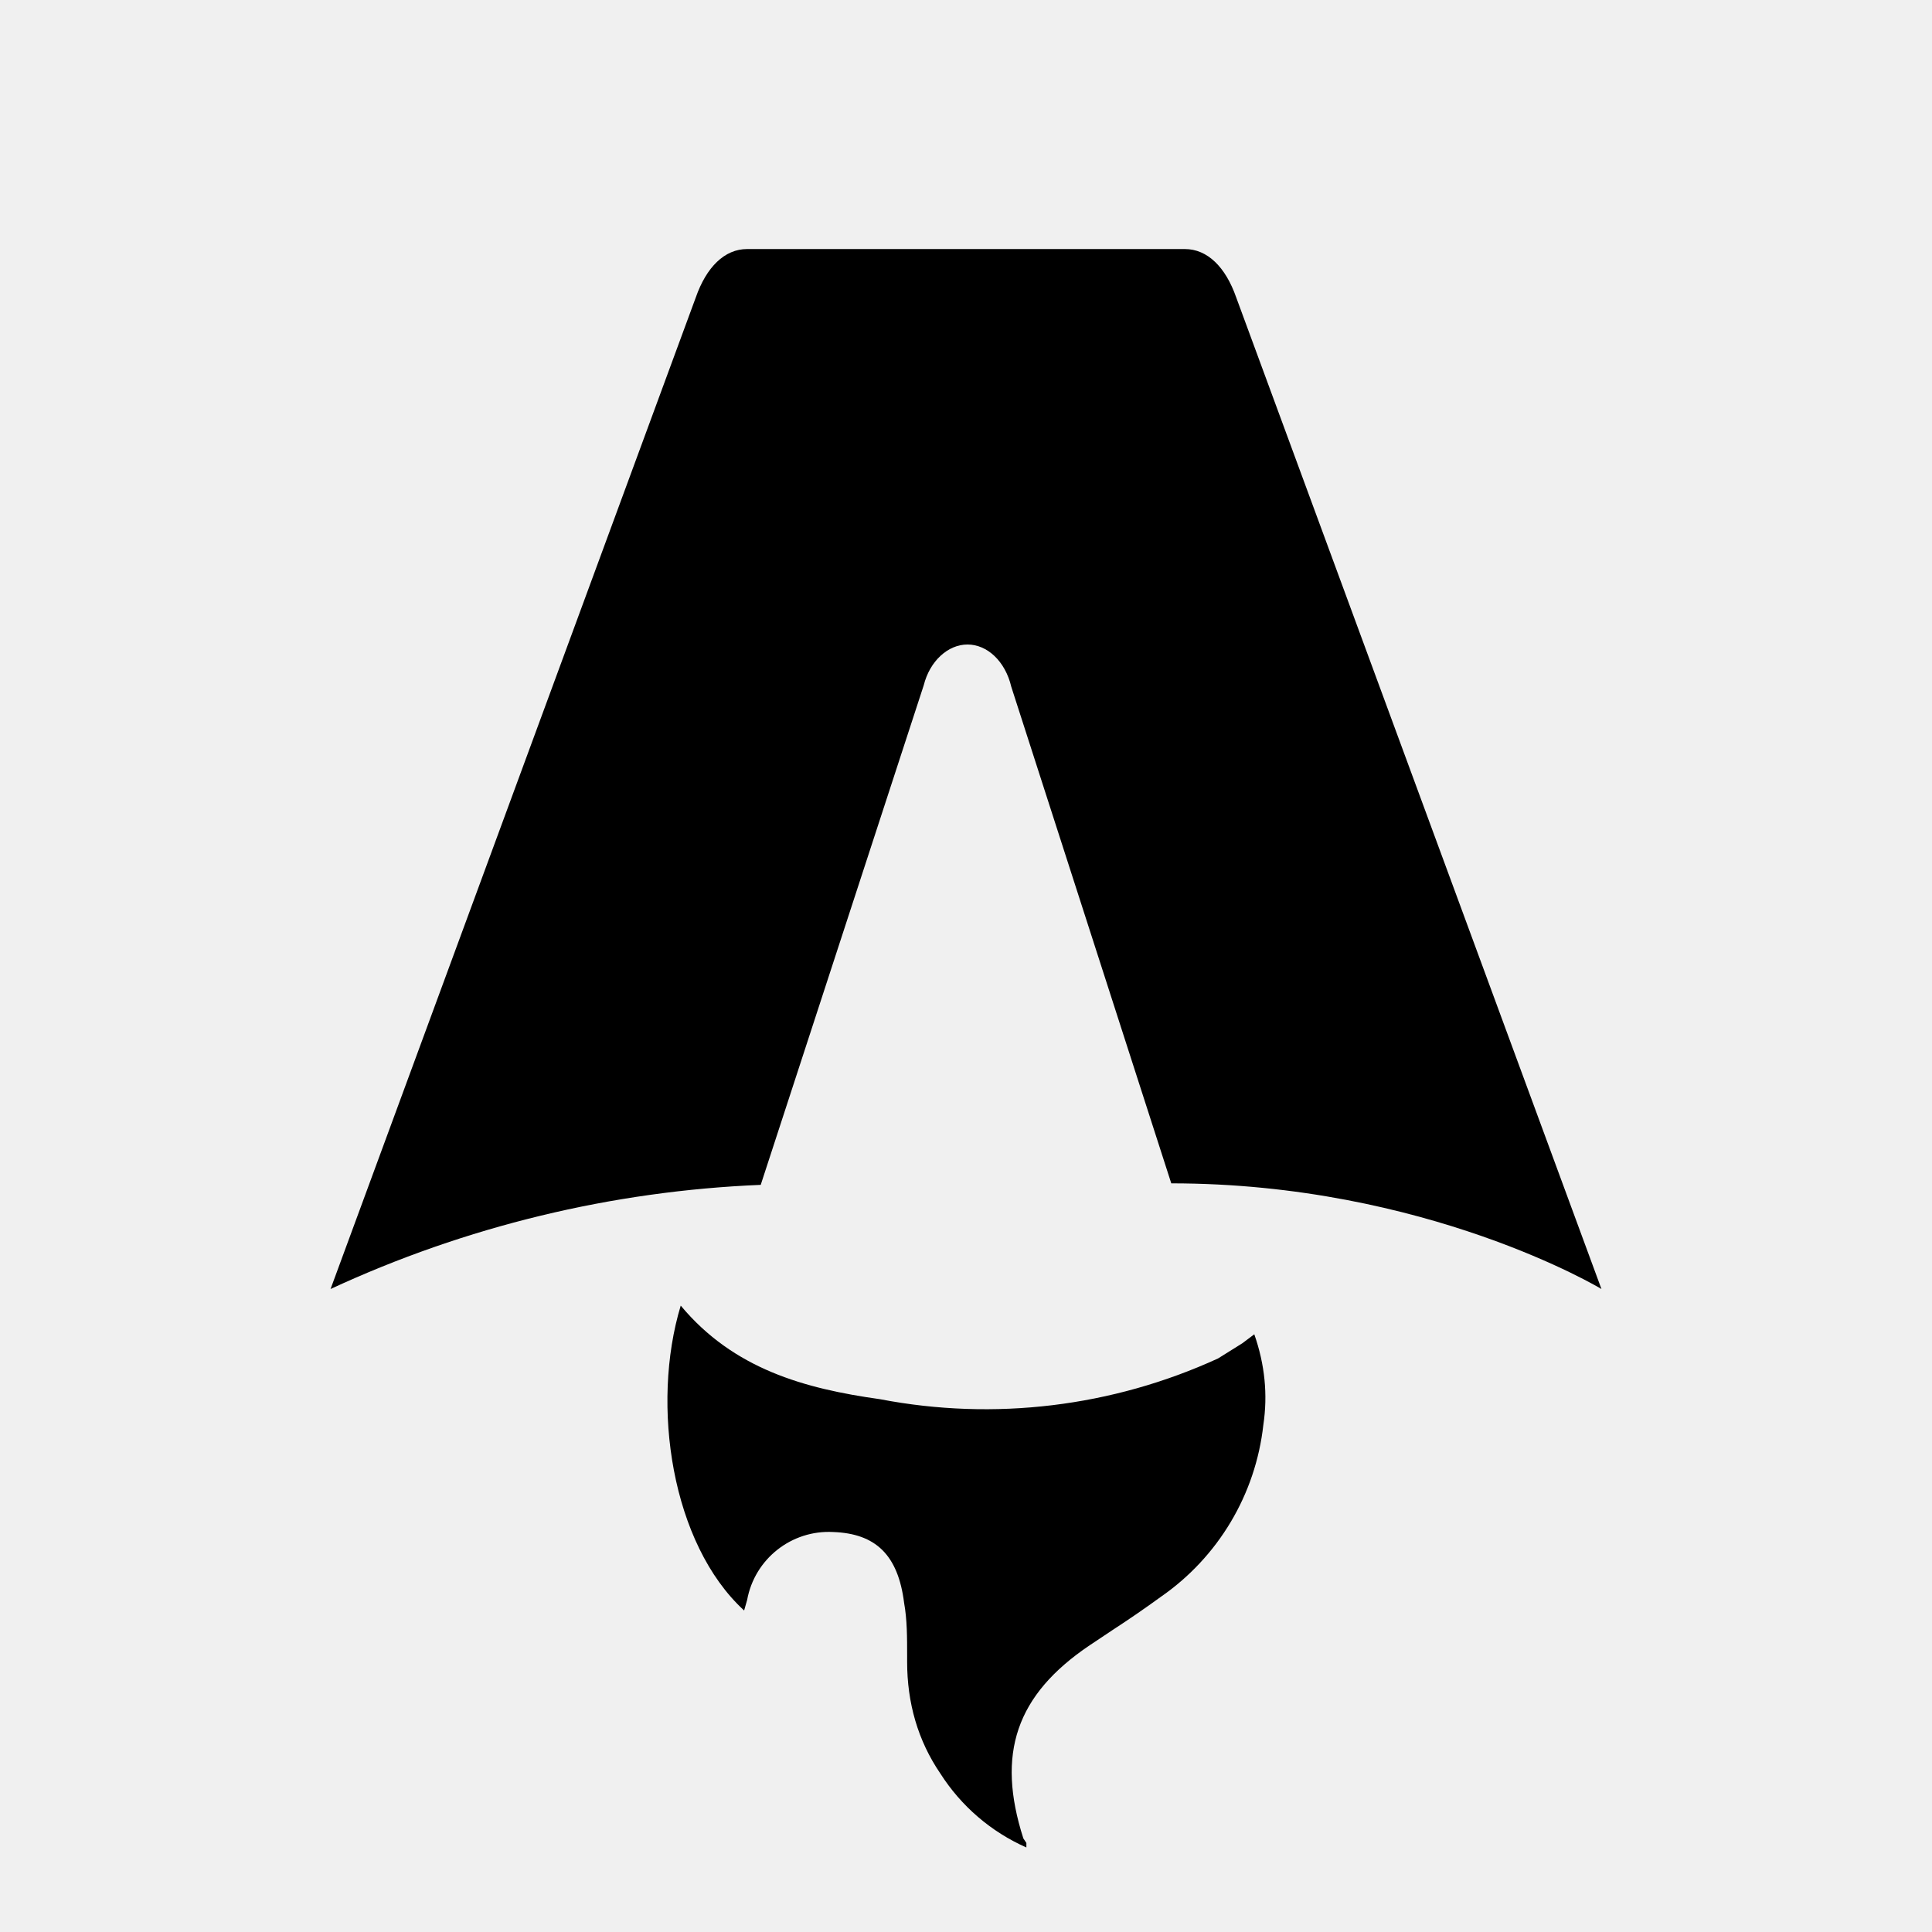
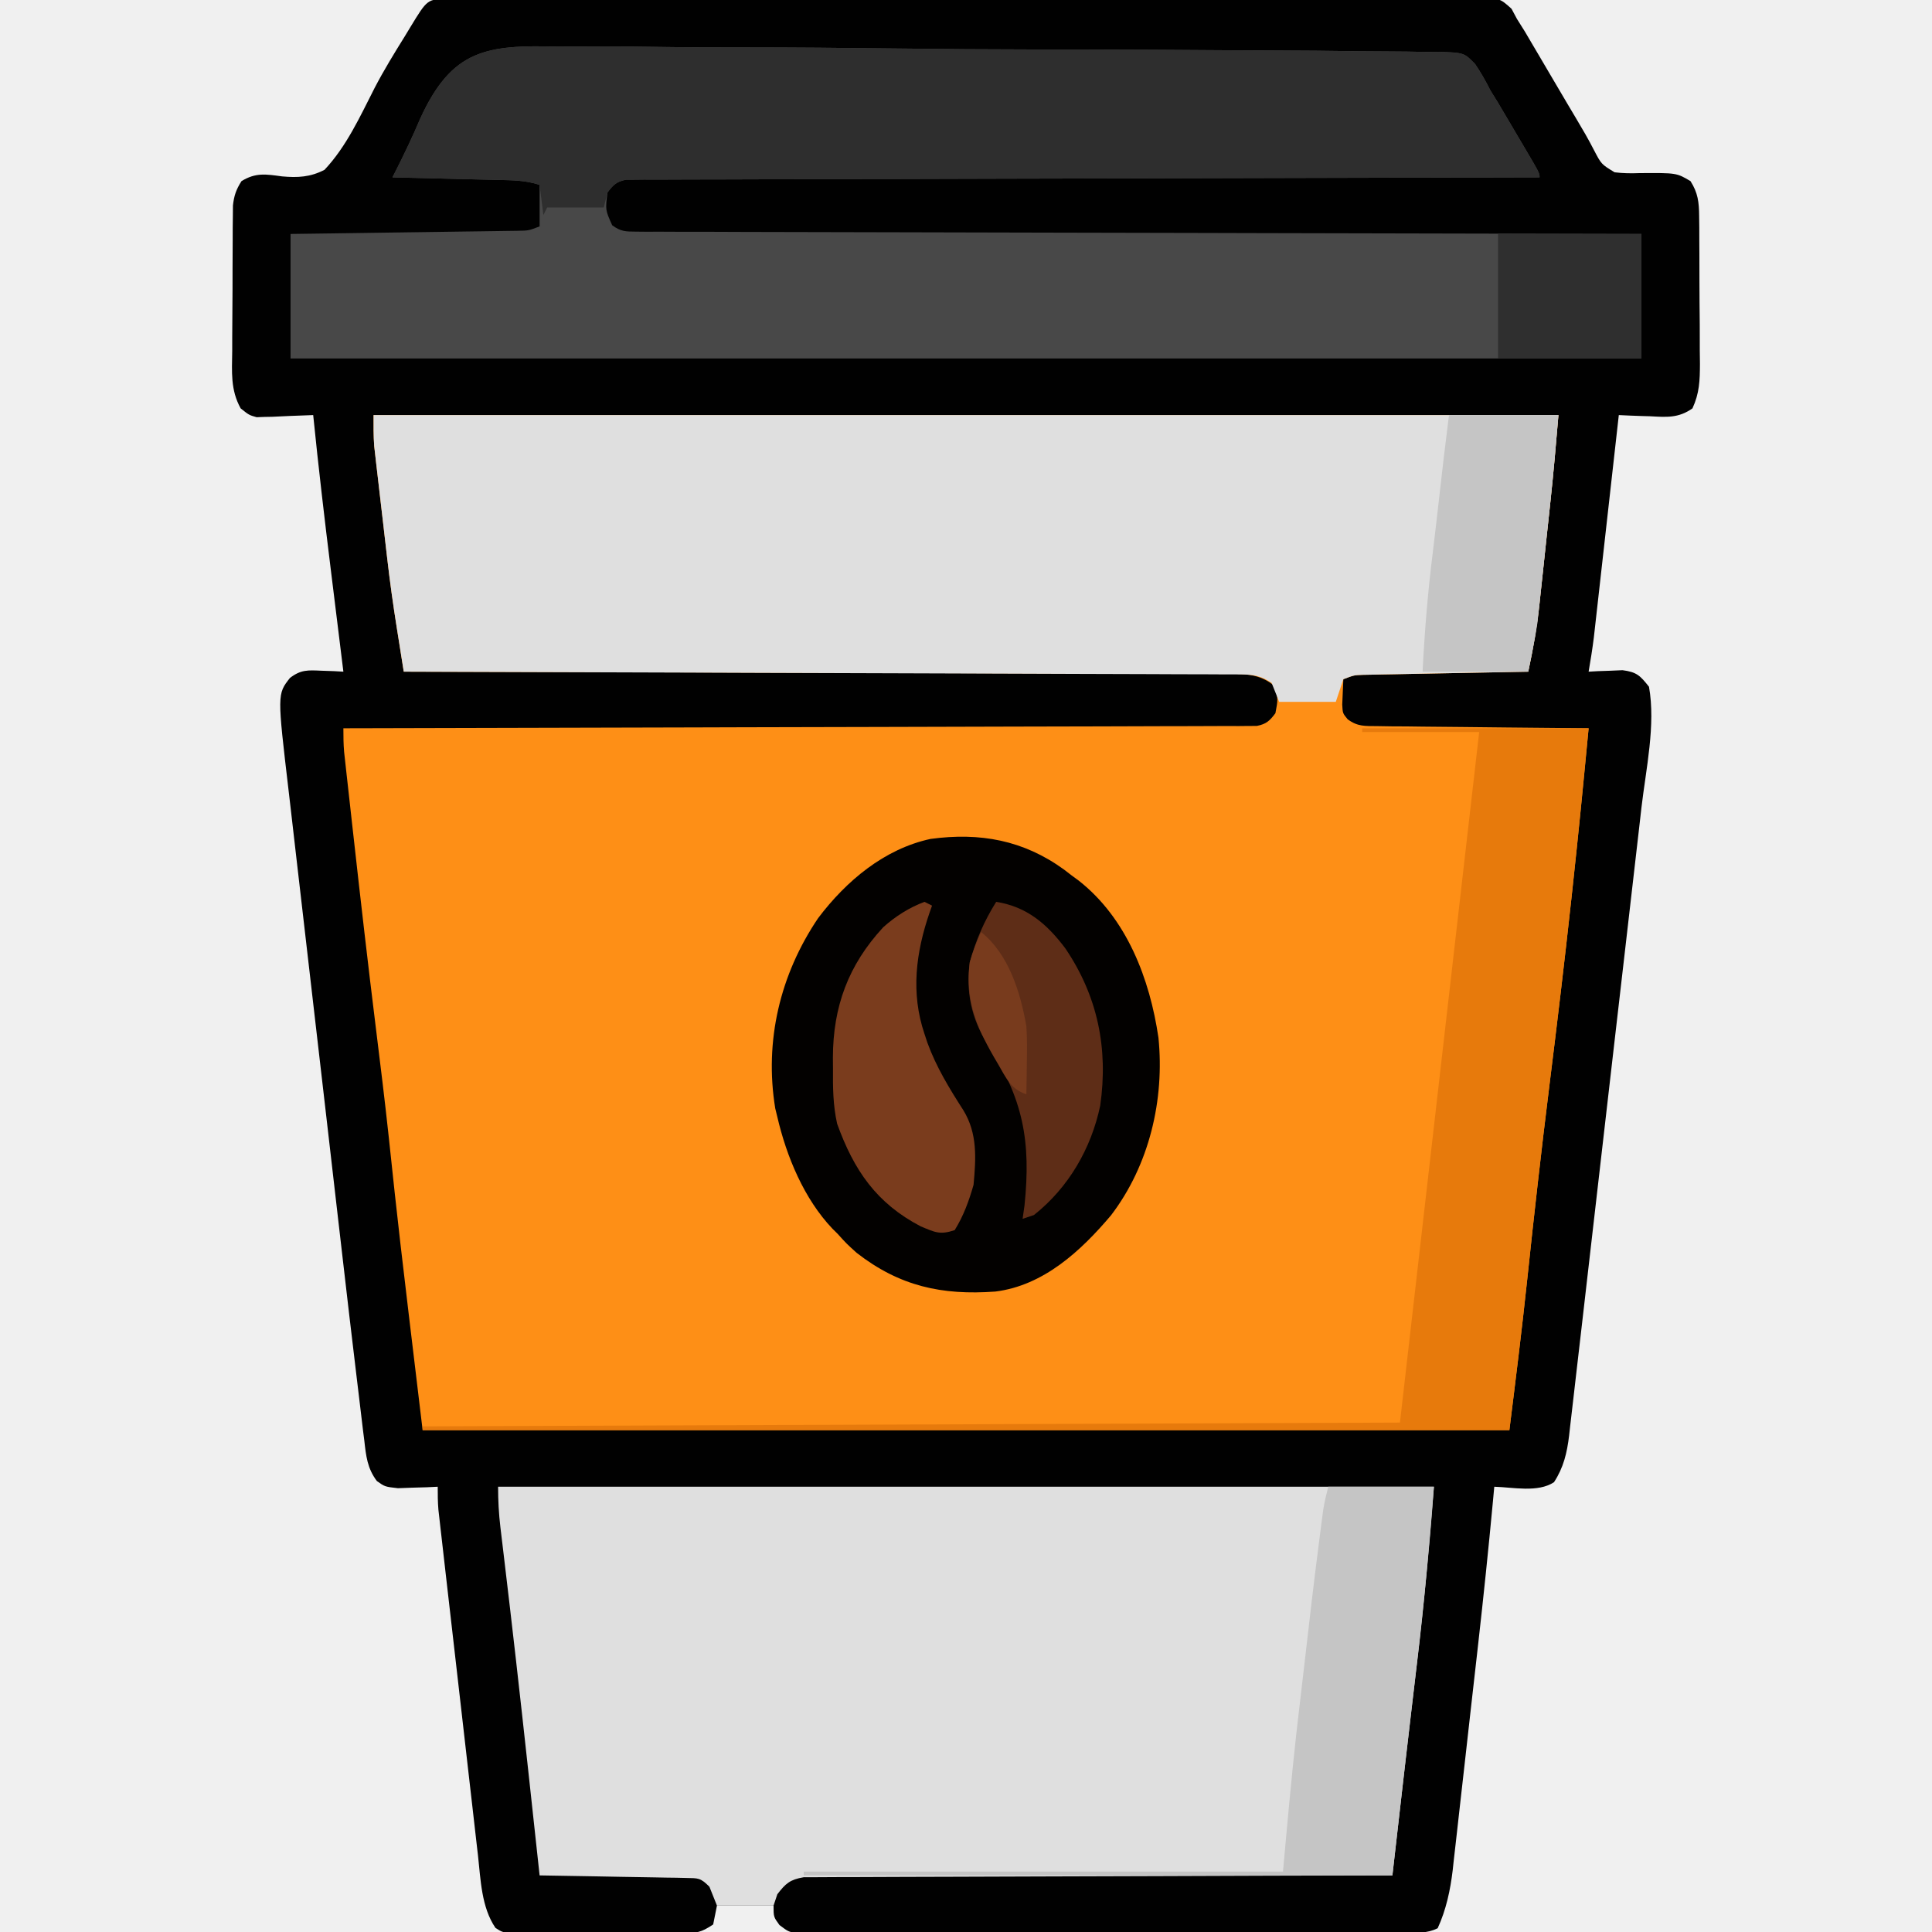
- <svg xmlns="http://www.w3.org/2000/svg" fill="none" viewBox="0 0 128 128">
-   <path d="M50.4 78.5a75.1 75.1 0 0 0-28.5 6.9l24.2-65.7c.7-2 1.9-3.2 3.4-3.2h29c1.5 0 2.7 1.2 3.4 3.2l24.2 65.7s-11.6-7-28.5-7L67 45.5c-.4-1.7-1.6-2.8-2.9-2.8-1.3 0-2.5 1.1-2.9 2.7L50.4 78.5Zm-1.1 28.2Zm-4.2-20.2c-2 6.6-.6 15.8 4.2 20.2a17.5 17.5 0 0 1 .2-.7 5.5 5.5 0 0 1 5.7-4.5c2.8.1 4.3 1.5 4.7 4.7.2 1.1.2 2.3.2 3.5v.4c0 2.7.7 5.2 2.2 7.4a13 13 0 0 0 5.7 4.9v-.3l-.2-.3c-1.8-5.6-.5-9.5 4.4-12.8l1.5-1a73 73 0 0 0 3.2-2.2 16 16 0 0 0 6.8-11.4c.3-2 .1-4-.6-6l-.8.6-1.6 1a37 37 0 0 1-22.4 2.7c-5-.7-9.7-2-13.2-6.2Z" />
-   <style>
-         path { fill: #000; }
-         @media (prefers-color-scheme: dark) {
-             path { fill: #FFF; }
-         }
-     </style>
+ <svg xmlns="http://www.w3.org/2000/svg" version="1.1" width="512" height="512">
+   <path d="M0 0 C0.991 -0.007 1.982 -0.014 3.002 -0.021 C4.099 -0.019 5.195 -0.017 6.325 -0.014 C8.063 -0.022 8.063 -0.022 9.836 -0.03 C13.062 -0.042 16.288 -0.046 19.513 -0.045 C22.989 -0.047 26.464 -0.06 29.939 -0.072 C37.542 -0.094 45.145 -0.102 52.749 -0.107 C57.494 -0.111 62.239 -0.117 66.983 -0.124 C80.114 -0.144 93.244 -0.16 106.374 -0.163 C107.635 -0.164 107.635 -0.164 108.921 -0.164 C110.626 -0.164 112.33 -0.165 114.035 -0.165 C114.881 -0.165 115.727 -0.165 116.599 -0.165 C117.446 -0.166 118.293 -0.166 119.166 -0.166 C132.898 -0.17 146.63 -0.197 160.362 -0.234 C174.451 -0.272 188.54 -0.291 202.629 -0.292 C210.544 -0.292 218.458 -0.301 226.372 -0.33 C233.111 -0.354 239.849 -0.362 246.587 -0.346 C250.027 -0.339 253.466 -0.34 256.905 -0.363 C260.631 -0.383 264.355 -0.373 268.08 -0.355 C269.172 -0.368 270.264 -0.381 271.39 -0.395 C278.697 -0.313 278.697 -0.313 281.9 2.587 C282.372 3.469 282.844 4.351 283.33 5.26 C284.029 6.375 284.728 7.49 285.449 8.638 C286.203 9.912 286.954 11.189 287.701 12.467 C288.307 13.493 288.307 13.493 288.926 14.541 C290.21 16.716 291.489 18.894 292.767 21.073 C293.622 22.524 294.476 23.975 295.332 25.426 C295.746 26.13 296.161 26.835 296.589 27.561 C297.407 28.946 298.229 30.329 299.055 31.71 C300.693 34.454 302.287 37.177 303.742 40.024 C305.704 43.79 305.704 43.79 309.218 45.919 C311.466 46.203 313.566 46.221 315.83 46.135 C325.634 46.067 325.634 46.067 329.33 48.26 C331.308 51.372 331.59 53.851 331.62 57.5 C331.633 58.545 331.646 59.589 331.659 60.666 C331.662 62.35 331.662 62.35 331.666 64.069 C331.672 65.228 331.679 66.386 331.686 67.58 C331.696 70.031 331.701 72.481 331.7 74.931 C331.705 78.68 331.741 82.428 331.779 86.176 C331.785 88.557 331.789 90.938 331.791 93.319 C331.805 94.44 331.819 95.561 331.834 96.715 C331.808 101.151 331.713 104.426 329.848 108.487 C326.136 111.101 323.001 110.811 318.58 110.573 C317.787 110.55 316.994 110.527 316.177 110.504 C314.227 110.445 312.278 110.356 310.33 110.26 C310.202 111.405 310.202 111.405 310.071 112.573 C309.263 119.783 308.454 126.992 307.643 134.201 C307.227 137.906 306.811 141.612 306.396 145.318 C305.995 148.897 305.593 152.477 305.19 156.056 C305.037 157.418 304.884 158.781 304.732 160.144 C304.518 162.058 304.302 163.973 304.086 165.888 C303.964 166.976 303.842 168.064 303.716 169.185 C303.334 172.227 302.855 175.24 302.33 178.26 C303.15 178.214 303.969 178.167 304.814 178.119 C305.892 178.083 306.969 178.047 308.08 178.01 C309.147 177.964 310.214 177.917 311.314 177.869 C315.094 178.359 315.996 179.305 318.33 182.26 C320.137 192.342 317.528 204.061 316.342 214.19 C316.128 216.065 315.914 217.941 315.701 219.816 C315.126 224.872 314.54 229.927 313.953 234.982 C313.338 240.284 312.731 245.587 312.122 250.89 C311.1 259.784 310.072 268.677 309.04 277.57 C307.848 287.849 306.666 298.129 305.489 308.41 C304.355 318.316 303.213 328.221 302.068 338.125 C301.581 342.335 301.097 346.546 300.616 350.756 C300.049 355.708 299.476 360.659 298.897 365.61 C298.686 367.426 298.477 369.243 298.27 371.06 C297.989 373.539 297.698 376.017 297.405 378.495 C297.286 379.575 297.286 379.575 297.164 380.676 C296.608 385.274 295.7 389.162 293.154 393.061 C288.864 395.881 282.292 394.397 277.33 394.26 C277.212 395.535 277.094 396.81 276.972 398.124 C275.791 410.773 274.477 423.402 273.052 436.026 C272.948 436.955 272.843 437.884 272.735 438.842 C272.183 443.735 271.628 448.628 271.071 453.52 C270.615 457.534 270.164 461.549 269.719 465.564 C269.174 470.472 268.62 475.378 268.058 480.284 C267.848 482.135 267.641 483.987 267.438 485.838 C267.153 488.422 266.856 491.004 266.557 493.585 C266.437 494.708 266.437 494.708 266.315 495.852 C265.68 501.163 264.572 506.375 262.33 511.26 C259.429 512.71 256.904 512.396 253.662 512.407 C252.969 512.411 252.276 512.415 251.562 512.418 C249.228 512.429 246.895 512.433 244.561 512.437 C242.892 512.443 241.223 512.45 239.555 512.457 C235.013 512.474 230.472 512.485 225.931 512.493 C223.095 512.498 220.26 512.504 217.425 512.511 C208.559 512.53 199.694 512.544 190.828 512.552 C180.584 512.562 170.34 512.588 160.096 512.629 C152.184 512.659 144.272 512.674 136.36 512.677 C131.632 512.679 126.903 512.688 122.175 512.714 C117.728 512.737 113.281 512.741 108.834 512.731 C107.2 512.73 105.567 512.737 103.933 512.75 C101.706 512.768 99.479 512.761 97.251 512.748 C95.38 512.751 95.38 512.751 93.471 512.755 C90.33 512.26 90.33 512.26 87.897 510.417 C86.33 508.26 86.33 508.26 86.33 505.26 C81.38 505.26 76.43 505.26 71.33 505.26 C71 506.91 70.67 508.56 70.33 510.26 C67.029 512.461 66.01 512.516 62.172 512.535 C61.12 512.544 60.069 512.554 58.986 512.564 C57.852 512.563 56.717 512.562 55.548 512.561 C54.383 512.565 53.218 512.569 52.018 512.574 C49.553 512.58 47.089 512.58 44.624 512.576 C40.845 512.573 37.066 512.596 33.287 512.621 C30.895 512.624 28.503 512.624 26.111 512.623 C24.409 512.637 24.409 512.637 22.673 512.651 C21.097 512.642 21.097 512.642 19.488 512.632 C18.099 512.633 18.099 512.633 16.682 512.634 C14.33 512.26 14.33 512.26 12.632 511.174 C8.895 505.682 8.718 498.402 8.001 491.982 C7.884 490.973 7.766 489.964 7.646 488.925 C7.261 485.606 6.885 482.287 6.509 478.967 C6.244 476.655 5.978 474.343 5.711 472.031 C5.154 467.194 4.602 462.356 4.052 457.518 C3.347 451.313 2.635 445.109 1.92 438.906 C1.371 434.135 0.824 429.365 0.278 424.594 C0.016 422.306 -0.246 420.018 -0.509 417.729 C-0.875 414.537 -1.238 411.343 -1.6 408.15 C-1.709 407.203 -1.819 406.256 -1.931 405.28 C-2.029 404.41 -2.127 403.539 -2.228 402.642 C-2.314 401.888 -2.4 401.134 -2.488 400.357 C-2.664 398.331 -2.67 396.293 -2.67 394.26 C-3.634 394.306 -4.599 394.353 -5.592 394.401 C-6.855 394.437 -8.119 394.473 -9.42 394.51 C-10.673 394.556 -11.926 394.603 -13.217 394.651 C-16.67 394.26 -16.67 394.26 -18.795 392.753 C-21.349 389.358 -21.667 386.095 -22.129 381.989 C-22.243 381.088 -22.358 380.187 -22.476 379.259 C-22.894 375.928 -23.282 372.594 -23.67 369.26 C-23.834 367.894 -23.999 366.528 -24.164 365.162 C-25.483 354.253 -26.754 343.339 -28.013 332.423 C-28.341 329.58 -28.67 326.737 -28.999 323.894 C-30.149 313.946 -31.297 303.998 -32.441 294.049 C-33.504 284.818 -34.574 275.588 -35.647 266.358 C-36.574 258.387 -37.495 250.414 -38.412 242.441 C-38.957 237.699 -39.505 232.958 -40.058 228.217 C-40.578 223.765 -41.09 219.313 -41.597 214.86 C-41.783 213.237 -41.972 211.613 -42.163 209.99 C-45.199 184.203 -45.199 184.203 -41.836 179.929 C-38.918 177.681 -37.056 177.852 -33.42 178.01 C-32.343 178.046 -31.265 178.082 -30.155 178.119 C-29.335 178.166 -28.515 178.212 -27.67 178.26 C-27.741 177.688 -27.812 177.117 -27.885 176.528 C-28.633 170.475 -29.379 164.422 -30.124 158.369 C-30.401 156.122 -30.678 153.875 -30.956 151.628 C-32.66 137.851 -34.279 124.073 -35.67 110.26 C-36.936 110.308 -38.201 110.356 -39.505 110.405 C-40.637 110.447 -40.637 110.447 -41.791 110.489 C-43.361 110.551 -44.93 110.627 -46.499 110.711 C-47.18 110.723 -47.86 110.735 -48.561 110.748 C-49.598 110.788 -49.598 110.788 -50.656 110.828 C-52.67 110.26 -52.67 110.26 -54.898 108.476 C-57.616 103.544 -57.202 98.859 -57.131 93.319 C-57.13 92.159 -57.129 90.999 -57.128 89.804 C-57.122 87.355 -57.107 84.907 -57.082 82.459 C-57.045 78.708 -57.041 74.958 -57.041 71.207 C-57.032 68.828 -57.02 66.448 -57.006 64.069 C-57.004 62.946 -57.002 61.823 -56.999 60.666 C-56.987 59.621 -56.974 58.576 -56.961 57.5 C-56.953 56.582 -56.946 55.665 -56.938 54.72 C-56.652 52.096 -56.081 50.479 -54.67 48.26 C-50.897 45.945 -48.207 46.424 -43.948 47.002 C-39.79 47.379 -36.424 47.214 -32.67 45.26 C-26.839 39.08 -23.211 31.046 -19.381 23.541 C-16.924 18.829 -14.166 14.331 -11.358 9.823 C-10.907 9.079 -10.457 8.335 -9.993 7.569 C-5.402 0.012 -5.402 0.012 0 0 Z " fill="#010101" transform="translate(118.6703,-0.2600622)" />
+   <path d="M0 0 C103.62 0 207.24 0 314 0 C313.363 7.642 312.697 15.261 311.879 22.883 C311.722 24.353 311.722 24.353 311.561 25.853 C311.341 27.906 311.12 29.957 310.898 32.009 C310.563 35.124 310.233 38.24 309.904 41.355 C309.688 43.365 309.471 45.374 309.254 47.383 C309.158 48.3 309.062 49.217 308.963 50.161 C308.302 56.189 307.285 62.075 306 68 C305.146 68.015 305.146 68.015 304.274 68.031 C298.353 68.139 292.432 68.254 286.511 68.372 C284.301 68.416 282.09 68.457 279.88 68.497 C276.705 68.555 273.53 68.619 270.355 68.684 C269.365 68.7 268.374 68.717 267.353 68.734 C266.433 68.754 265.512 68.774 264.563 68.795 C263.753 68.81 262.942 68.826 262.107 68.842 C259.809 68.928 259.809 68.928 257 70 C256.919 71.437 256.861 72.874 256.812 74.312 C256.76 75.513 256.76 75.513 256.707 76.738 C256.823 79.016 256.823 79.016 258.141 80.614 C260.789 82.588 262.749 82.399 266.032 82.432 C267.273 82.452 268.514 82.472 269.793 82.492 C271.147 82.499 272.501 82.506 273.855 82.512 C275.241 82.529 276.627 82.547 278.013 82.566 C281.657 82.614 285.302 82.643 288.947 82.67 C292.667 82.699 296.387 82.746 300.107 82.791 C307.405 82.877 314.702 82.944 322 83 C320.687 97.095 319.28 111.177 317.75 125.25 C317.645 126.223 317.539 127.196 317.431 128.198 C315.641 144.671 313.667 161.118 311.619 177.56 C309.487 194.699 307.545 211.852 305.736 229.027 C304.321 242.381 302.666 255.668 301 269 C205.96 269 110.92 269 13 269 C6.657 216.14 6.657 216.14 3.988 190.992 C2.963 181.503 1.8 172.034 0.625 162.562 C-1.476 145.618 -3.422 128.657 -5.312 111.688 C-5.448 110.482 -5.583 109.277 -5.722 108.035 C-6.105 104.611 -6.485 101.187 -6.863 97.762 C-6.979 96.731 -7.094 95.701 -7.213 94.639 C-7.317 93.689 -7.421 92.739 -7.529 91.76 C-7.62 90.934 -7.712 90.107 -7.806 89.255 C-7.985 87.177 -8 85.086 -8 83 C-6.745 82.998 -5.491 82.995 -4.198 82.993 C25.568 82.935 55.334 82.863 85.099 82.771 C88.761 82.76 92.422 82.749 96.083 82.738 C97.177 82.734 97.177 82.734 98.292 82.731 C110.104 82.695 121.917 82.671 133.729 82.65 C145.844 82.628 157.959 82.595 170.074 82.551 C177.553 82.525 185.032 82.507 192.512 82.501 C198.241 82.495 203.97 82.473 209.699 82.446 C212.053 82.437 214.408 82.433 216.763 82.435 C219.967 82.437 223.171 82.42 226.376 82.399 C227.317 82.404 228.257 82.408 229.227 82.413 C230.082 82.404 230.938 82.395 231.82 82.385 C232.93 82.382 232.93 82.382 234.063 82.379 C236.59 81.885 237.468 81.044 239 79 C239.667 75.5 239.667 75.5 239 72 C234.683 68.265 230.227 68.571 224.819 68.601 C223.428 68.591 223.428 68.591 222.009 68.581 C218.902 68.562 215.794 68.565 212.686 68.568 C210.459 68.559 208.232 68.548 206.004 68.537 C199.955 68.509 193.906 68.5 187.857 68.494 C181.536 68.485 175.215 68.458 168.895 68.434 C158.285 68.395 147.675 68.367 137.065 68.346 C126.138 68.325 115.21 68.298 104.283 68.262 C103.609 68.26 102.935 68.258 102.241 68.256 C98.861 68.245 95.481 68.234 92.101 68.222 C64.067 68.129 36.034 68.058 8 68 C7.516 64.959 7.033 61.917 6.55 58.876 C6.414 58.02 6.277 57.164 6.137 56.282 C5.17 50.184 4.313 44.084 3.613 37.949 C3.507 37.036 3.4 36.123 3.29 35.182 C3.07 33.296 2.853 31.411 2.637 29.525 C2.308 26.644 1.97 23.764 1.631 20.885 C1.416 19.031 1.202 17.178 0.988 15.324 C0.888 14.474 0.788 13.624 0.685 12.748 C0.595 11.949 0.505 11.15 0.411 10.327 C0.332 9.634 0.252 8.94 0.17 8.226 C-0.039 5.491 0 2.743 0 0 Z " fill="#FE8F16" transform="translate(99,110)" />
+   <path d="M0 0 C81.84 0 163.68 0 248 0 C246.771 15.36 245.475 30.597 243.625 45.875 C243.33 48.347 243.036 50.819 242.743 53.291 C242.535 55.038 242.327 56.786 242.118 58.534 C241.018 67.768 239.965 77.007 238.912 86.247 C238.725 87.878 238.539 89.51 238.353 91.142 C237.902 95.095 237.451 99.047 237 103 C235.776 103.002 235.776 103.002 234.528 103.004 C214.69 103.041 194.852 103.1 175.014 103.184 C165.421 103.224 155.827 103.256 146.234 103.271 C137.873 103.284 129.513 103.311 121.153 103.355 C116.725 103.377 112.297 103.393 107.869 103.392 C103.703 103.391 99.537 103.409 95.37 103.441 C93.84 103.45 92.31 103.451 90.78 103.446 C88.692 103.439 86.605 103.457 84.517 103.481 C82.764 103.487 82.764 103.487 80.975 103.492 C77.361 104.109 76.207 105.126 74 108 C73.505 109.485 73.505 109.485 73 111 C68.05 111 63.1 111 58 111 C57.34 109.35 56.68 107.7 56 106 C53.616 103.616 53.075 103.738 49.826 103.681 C48.965 103.661 48.104 103.641 47.217 103.621 C46.287 103.609 45.357 103.598 44.398 103.586 C43.447 103.567 42.495 103.547 41.515 103.527 C38.468 103.467 35.422 103.421 32.375 103.375 C30.312 103.337 28.25 103.298 26.188 103.258 C21.125 103.162 16.063 103.078 11 103 C10.936 102.406 10.872 101.813 10.806 101.201 C9.977 93.53 9.146 85.859 8.312 78.188 C8.178 76.953 8.044 75.718 7.906 74.446 C5.858 55.6 3.731 36.765 1.474 17.942 C1.374 17.097 1.273 16.252 1.17 15.382 C0.986 13.827 0.799 12.272 0.609 10.718 C0.18 7.089 0 3.671 0 0 Z " fill="#DFDFDF" transform="translate(132,394)" />
+   <path d="M0 0 C2.623 -0.009 5.245 -0.027 7.868 -0.054 C14.228 -0.101 20.582 -0.032 26.941 0.077 C34.352 0.199 41.761 0.204 49.173 0.204 C62.395 0.209 75.614 0.317 88.835 0.486 C101.656 0.65 114.475 0.742 127.296 0.753 C128.087 0.754 128.878 0.754 129.693 0.755 C130.877 0.756 130.877 0.756 132.085 0.757 C133.674 0.758 135.263 0.76 136.853 0.761 C137.637 0.762 138.421 0.763 139.228 0.763 C151.465 0.778 163.7 0.859 175.936 0.946 C180.366 0.976 184.795 0.997 189.225 1.01 C196.904 1.033 204.581 1.101 212.26 1.22 C214.81 1.253 217.36 1.27 219.91 1.271 C223.389 1.276 226.862 1.336 230.339 1.41 C231.352 1.399 232.364 1.388 233.408 1.376 C240.097 1.602 240.097 1.602 243.039 4.619 C244.58 6.902 245.873 9.182 247.11 11.64 C248.038 13.138 248.038 13.138 248.984 14.666 C249.497 15.534 250.011 16.402 250.539 17.297 C251.39 18.735 251.39 18.735 252.258 20.203 C252.828 21.172 253.398 22.142 253.985 23.14 C254.578 24.141 255.171 25.141 255.781 26.172 C260.11 33.511 260.11 33.511 260.11 34.64 C258.855 34.643 257.6 34.645 256.307 34.648 C226.542 34.705 196.776 34.778 167.01 34.869 C163.349 34.881 159.688 34.892 156.026 34.903 C154.933 34.906 154.933 34.906 153.818 34.91 C142.005 34.945 130.193 34.97 118.381 34.991 C106.266 35.012 94.151 35.046 82.036 35.089 C74.557 35.116 67.077 35.133 59.598 35.14 C53.869 35.146 48.14 35.167 42.411 35.195 C40.056 35.203 37.702 35.207 35.347 35.205 C32.142 35.204 28.938 35.22 25.734 35.242 C24.793 35.237 23.852 35.232 22.883 35.227 C21.599 35.241 21.599 35.241 20.289 35.256 C19.179 35.258 19.179 35.258 18.047 35.261 C15.52 35.756 14.636 36.591 13.11 38.64 C12.518 43.257 12.518 43.257 14.345 47.335 C16.61 49.011 17.907 49.019 20.711 49.025 C21.661 49.035 22.611 49.044 23.59 49.054 C24.635 49.049 25.681 49.044 26.759 49.039 C27.868 49.046 28.977 49.052 30.12 49.059 C33.856 49.078 37.591 49.075 41.327 49.073 C43.998 49.082 46.668 49.092 49.338 49.104 C55.097 49.126 60.856 49.138 66.615 49.143 C74.941 49.149 83.268 49.172 91.594 49.199 C105.103 49.242 118.611 49.272 132.12 49.294 C145.243 49.315 158.367 49.342 171.491 49.378 C172.704 49.381 172.704 49.381 173.941 49.385 C177.998 49.396 182.055 49.407 186.112 49.418 C219.778 49.511 253.444 49.582 287.11 49.64 C287.11 60.53 287.11 71.42 287.11 82.64 C168.97 82.64 50.83 82.64 -70.89 82.64 C-70.89 71.75 -70.89 60.86 -70.89 49.64 C-66.377 49.58 -61.864 49.519 -57.215 49.457 C-53.618 49.406 -50.022 49.354 -46.426 49.301 C-42.628 49.246 -38.831 49.193 -35.033 49.143 C-31.376 49.095 -27.719 49.043 -24.062 48.987 C-22.667 48.967 -21.271 48.948 -19.875 48.931 C-17.921 48.907 -15.968 48.877 -14.014 48.846 C-12.902 48.83 -11.789 48.815 -10.643 48.799 C-7.8 48.755 -7.8 48.755 -4.89 47.64 C-4.89 44.01 -4.89 40.38 -4.89 36.64 C-8.625 35.396 -12.164 35.408 -16.058 35.324 C-17.251 35.293 -17.251 35.293 -18.467 35.261 C-21.004 35.196 -23.541 35.137 -26.078 35.078 C-27.799 35.035 -29.519 34.991 -31.24 34.947 C-35.457 34.84 -39.673 34.739 -43.89 34.64 C-43.59 34.051 -43.289 33.463 -42.979 32.856 C-40.659 28.268 -38.474 23.678 -36.469 18.944 C-28.118 0.746 -18.974 -0.521 0 0 Z " fill="#484848" transform="translate(147.8904,12.35962)" />
+   <path d="M0 0 C103.62 0 207.24 0 314 0 C313.363 7.642 312.697 15.261 311.879 22.883 C311.722 24.353 311.722 24.353 311.561 25.853 C311.341 27.906 311.12 29.957 310.898 32.009 C310.563 35.124 310.233 38.24 309.904 41.355 C309.688 43.365 309.471 45.374 309.254 47.383 C309.158 48.3 309.062 49.217 308.963 50.161 C308.302 56.189 307.285 62.075 306 68 C305.146 68.015 305.146 68.015 304.274 68.031 C298.353 68.139 292.432 68.254 286.511 68.372 C284.301 68.416 282.09 68.457 279.88 68.497 C276.705 68.555 273.53 68.619 270.355 68.684 C269.365 68.7 268.374 68.717 267.353 68.734 C266.433 68.754 265.512 68.774 264.563 68.795 C263.753 68.81 262.942 68.826 262.107 68.842 C259.809 68.928 259.809 68.928 257 70 C256.34 71.98 255.68 73.96 255 76 C250.05 76 245.1 76 240 76 C239.34 74.35 238.68 72.7 238 71 C235.34 69.16 233.171 68.749 229.978 68.738 C228.785 68.727 228.785 68.727 227.569 68.716 C226.701 68.718 225.833 68.72 224.939 68.722 C223.55 68.713 223.55 68.713 222.132 68.704 C219.021 68.687 215.911 68.684 212.8 68.681 C210.573 68.672 208.345 68.662 206.118 68.651 C200.065 68.623 194.012 68.608 187.958 68.595 C181.635 68.58 175.312 68.553 168.988 68.527 C158.372 68.486 147.756 68.451 137.141 68.422 C126.206 68.392 115.272 68.357 104.338 68.317 C103.664 68.315 102.99 68.312 102.295 68.31 C98.914 68.298 95.533 68.285 92.151 68.273 C64.101 68.169 36.051 68.08 8 68 C7.516 64.959 7.033 61.917 6.55 58.876 C6.414 58.02 6.277 57.164 6.137 56.282 C5.17 50.184 4.313 44.084 3.613 37.949 C3.507 37.036 3.4 36.123 3.29 35.182 C3.07 33.296 2.853 31.411 2.637 29.525 C2.308 26.644 1.97 23.764 1.631 20.885 C1.416 19.031 1.202 17.178 0.988 15.324 C0.888 14.474 0.788 13.624 0.685 12.748 C0.595 11.949 0.505 11.15 0.411 10.327 C0.292 9.287 0.292 9.287 0.17 8.226 C-0.039 5.491 0 2.743 0 0 Z " fill="#DFDFDF" transform="translate(99,110)" />
+   <path d="M0 0 C1 0.77 1 0.77 2.02 1.555 C2.942 2.231 2.942 2.231 3.883 2.922 C16.642 12.937 22.729 28.971 25.02 44.555 C26.68 61.004 22.582 78.338 12.457 91.617 C4.491 101.044 -5.418 110.247 -18.201 111.83 C-32.378 112.864 -43.609 110.412 -54.98 101.555 C-57.668 99.117 -57.668 99.117 -59.98 96.555 C-60.438 96.101 -60.896 95.647 -61.367 95.18 C-68.884 87.287 -73.539 76.052 -75.98 65.555 C-76.162 64.811 -76.344 64.067 -76.531 63.301 C-79.454 45.436 -75.273 27.832 -65.168 12.871 C-57.747 3.041 -47.666 -5.472 -35.363 -8.125 C-22.252 -9.888 -10.782 -7.81 0 0 Z " fill="#030100" transform="translate(281.9805,230.4453)" />
+   <path d="M0 0 C2.623 -0.009 5.245 -0.027 7.868 -0.054 C14.228 -0.101 20.582 -0.032 26.941 0.077 C34.352 0.199 41.761 0.204 49.173 0.204 C62.395 0.209 75.614 0.317 88.835 0.486 C101.656 0.65 114.475 0.742 127.296 0.753 C128.087 0.754 128.878 0.754 129.693 0.755 C130.877 0.756 130.877 0.756 132.085 0.757 C133.674 0.758 135.263 0.76 136.853 0.761 C137.637 0.762 138.421 0.763 139.228 0.763 C151.465 0.778 163.7 0.859 175.936 0.946 C180.366 0.976 184.795 0.997 189.225 1.01 C196.904 1.033 204.581 1.101 212.26 1.22 C214.81 1.253 217.36 1.27 219.91 1.271 C223.389 1.276 226.862 1.336 230.339 1.41 C231.352 1.399 232.364 1.388 233.408 1.376 C240.097 1.602 240.097 1.602 243.039 4.619 C244.58 6.902 245.873 9.182 247.11 11.64 C248.038 13.138 248.038 13.138 248.984 14.666 C249.497 15.534 250.011 16.402 250.539 17.297 C251.39 18.735 251.39 18.735 252.258 20.203 C252.828 21.172 253.398 22.142 253.985 23.14 C254.578 24.141 255.171 25.141 255.781 26.172 C260.11 33.511 260.11 33.511 260.11 34.64 C258.855 34.643 257.6 34.645 256.307 34.648 C226.542 34.705 196.776 34.778 167.01 34.869 C163.349 34.881 159.688 34.892 156.026 34.903 C154.933 34.906 154.933 34.906 153.818 34.91 C142.005 34.945 130.193 34.97 118.381 34.991 C106.266 35.012 94.151 35.046 82.036 35.089 C74.557 35.116 67.077 35.133 59.598 35.14 C53.869 35.146 48.14 35.167 42.411 35.195 C40.056 35.203 37.702 35.207 35.347 35.205 C32.142 35.204 28.938 35.22 25.734 35.242 C24.793 35.237 23.852 35.232 22.883 35.227 C21.599 35.241 21.599 35.241 20.289 35.256 C19.179 35.258 19.179 35.258 18.047 35.261 C15.506 35.758 14.657 36.588 13.11 38.64 C12.78 39.96 12.45 41.28 12.11 42.64 C7.16 42.64 2.21 42.64 -2.89 42.64 C-3.385 43.63 -3.385 43.63 -3.89 44.64 C-4.385 40.68 -4.385 40.68 -4.89 36.64 C-8.625 35.396 -12.164 35.408 -16.058 35.324 C-17.251 35.293 -17.251 35.293 -18.467 35.261 C-21.004 35.196 -23.541 35.137 -26.078 35.078 C-27.799 35.035 -29.519 34.991 -31.24 34.947 C-35.457 34.84 -39.673 34.739 -43.89 34.64 C-43.59 34.051 -43.289 33.463 -42.979 32.856 C-40.659 28.268 -38.474 23.678 -36.469 18.944 C-28.118 0.746 -18.974 -0.521 0 0 Z " fill="#2E2E2E" transform="translate(147.8904,12.35962)" />
+   <path d="M0 0 C19.8 0 39.6 0 60 0 C58.658 14.094 57.28 28.177 55.75 42.25 C55.645 43.223 55.539 44.196 55.431 45.198 C53.641 61.671 51.667 78.118 49.619 94.56 C47.487 111.699 45.545 128.852 43.736 146.027 C42.321 159.381 40.666 172.668 39 186 C-56.04 186 -151.08 186 -249 186 C-249 185.67 -249 185.34 -249 185 C-120.795 184.505 -120.795 184.505 10 184 C20.395 93.415 20.395 93.415 31 1 C20.77 1 10.54 1 0 1 C0 0.67 0 0.34 0 0 Z " fill="#E77A0C" transform="translate(361,193)" />
+   <path d="M0 0 C9.24 0 18.48 0 28 0 C26.685 18.765 24.639 37.381 22.414 56.055 C20.562 71.698 18.789 87.35 17 103 C-34.48 103 -85.96 103 -139 103 C-139 102.67 -139 102.34 -139 102 C-97.09 102 -55.18 102 -12 102 C-11.67 98.37 -11.34 94.74 -11 91 C-9.98 79.878 -8.907 68.772 -7.562 57.684 C-7.13 54.115 -6.718 50.544 -6.312 46.973 C-5.069 36.014 -3.788 25.063 -2.375 14.125 C-2.252 13.163 -2.129 12.2 -2.002 11.208 C-1.885 10.317 -1.769 9.426 -1.648 8.508 C-1.496 7.342 -1.496 7.342 -1.341 6.153 C-1.013 4.08 -0.509 2.036 0 0 Z " fill="#C5C5C5" transform="translate(352,394)" />
+   <path d="M0 0 C9.57 0 19.14 0 29 0 C28.363 7.642 27.697 15.261 26.879 22.883 C26.774 23.863 26.669 24.843 26.561 25.853 C26.341 27.906 26.12 29.957 25.898 32.009 C25.563 35.124 25.233 38.24 24.904 41.355 C24.688 43.365 24.471 45.374 24.254 47.383 C24.11 48.758 24.11 48.758 23.963 50.161 C23.818 51.484 23.818 51.484 23.67 52.833 C23.589 53.591 23.507 54.35 23.424 55.132 C22.786 59.45 21.856 63.72 21 68 C11.76 68 2.52 68 -7 68 C-6.468 57.451 -5.633 47.07 -4.318 36.591 C-3.658 31.21 -3.054 25.823 -2.438 20.438 C-2.187 18.249 -1.935 16.06 -1.684 13.871 C-1.576 12.932 -1.468 11.993 -1.357 11.025 C-0.923 7.348 -0.459 3.674 0 0 Z " fill="#C5C5C5" transform="translate(384,110)" />
+   <path d="M0 0 C0.66 0.33 1.32 0.66 2 1 C1.795 1.58 1.59 2.16 1.379 2.758 C-2.292 13.401 -3.676 24.142 0 35 C0.367 36.118 0.367 36.118 0.742 37.258 C3.106 43.762 6.57 49.42 10.293 55.215 C14.066 61.371 13.655 67.985 13 75 C11.79 79.25 10.339 83.238 8 87 C4.079 88.307 2.801 87.578 -1 86 C-12.731 79.872 -18.701 71.149 -23.152 58.805 C-24.254 53.858 -24.291 49.176 -24.25 44.125 C-24.258 43.183 -24.265 42.24 -24.273 41.27 C-24.236 27.771 -20.212 16.771 -10.938 6.73 C-7.704 3.842 -4.073 1.518 0 0 Z " fill="#7A3C1D" transform="translate(245,239)" />
+   <path d="M0 0 C8.124 1.28 13.454 5.849 18.312 12.312 C26.875 24.943 29.745 38.818 27.57 54 C25.164 65.407 19.19 75.708 10 83 C8.515 83.495 8.515 83.495 7 84 C7.165 82.845 7.33 81.69 7.5 80.5 C9.261 63.528 7.212 52.048 -2.418 37.551 C-6.572 30.853 -8.072 23.821 -7 16 C-5.407 10.199 -3.193 5.096 0 0 Z " fill="#5E2D17" transform="translate(264,239)" />
+   <path d="M0 0 C12.54 0 25.08 0 38 0 C38 10.89 38 21.78 38 33 C25.46 33 12.92 33 0 33 C0 22.11 0 11.22 0 0 Z " fill="#2F2F2F" transform="translate(397,62)" />
+   <path d="M0 0 C7.331 5.865 10.445 15.983 12 25 C12.213 28.174 12.192 31.321 12.125 34.5 C12.116 35.322 12.107 36.145 12.098 36.992 C12.074 38.995 12.039 40.998 12 43 C7.806 41.602 6.623 38.641 4.5 35 C4.099 34.316 3.697 33.632 3.283 32.927 C-1.393 24.789 -4.191 17.542 -3 8 C-2.203 5.176 -1.197 2.693 0 0 Z " fill="#783B1D" transform="translate(260,247)" />
</svg>
